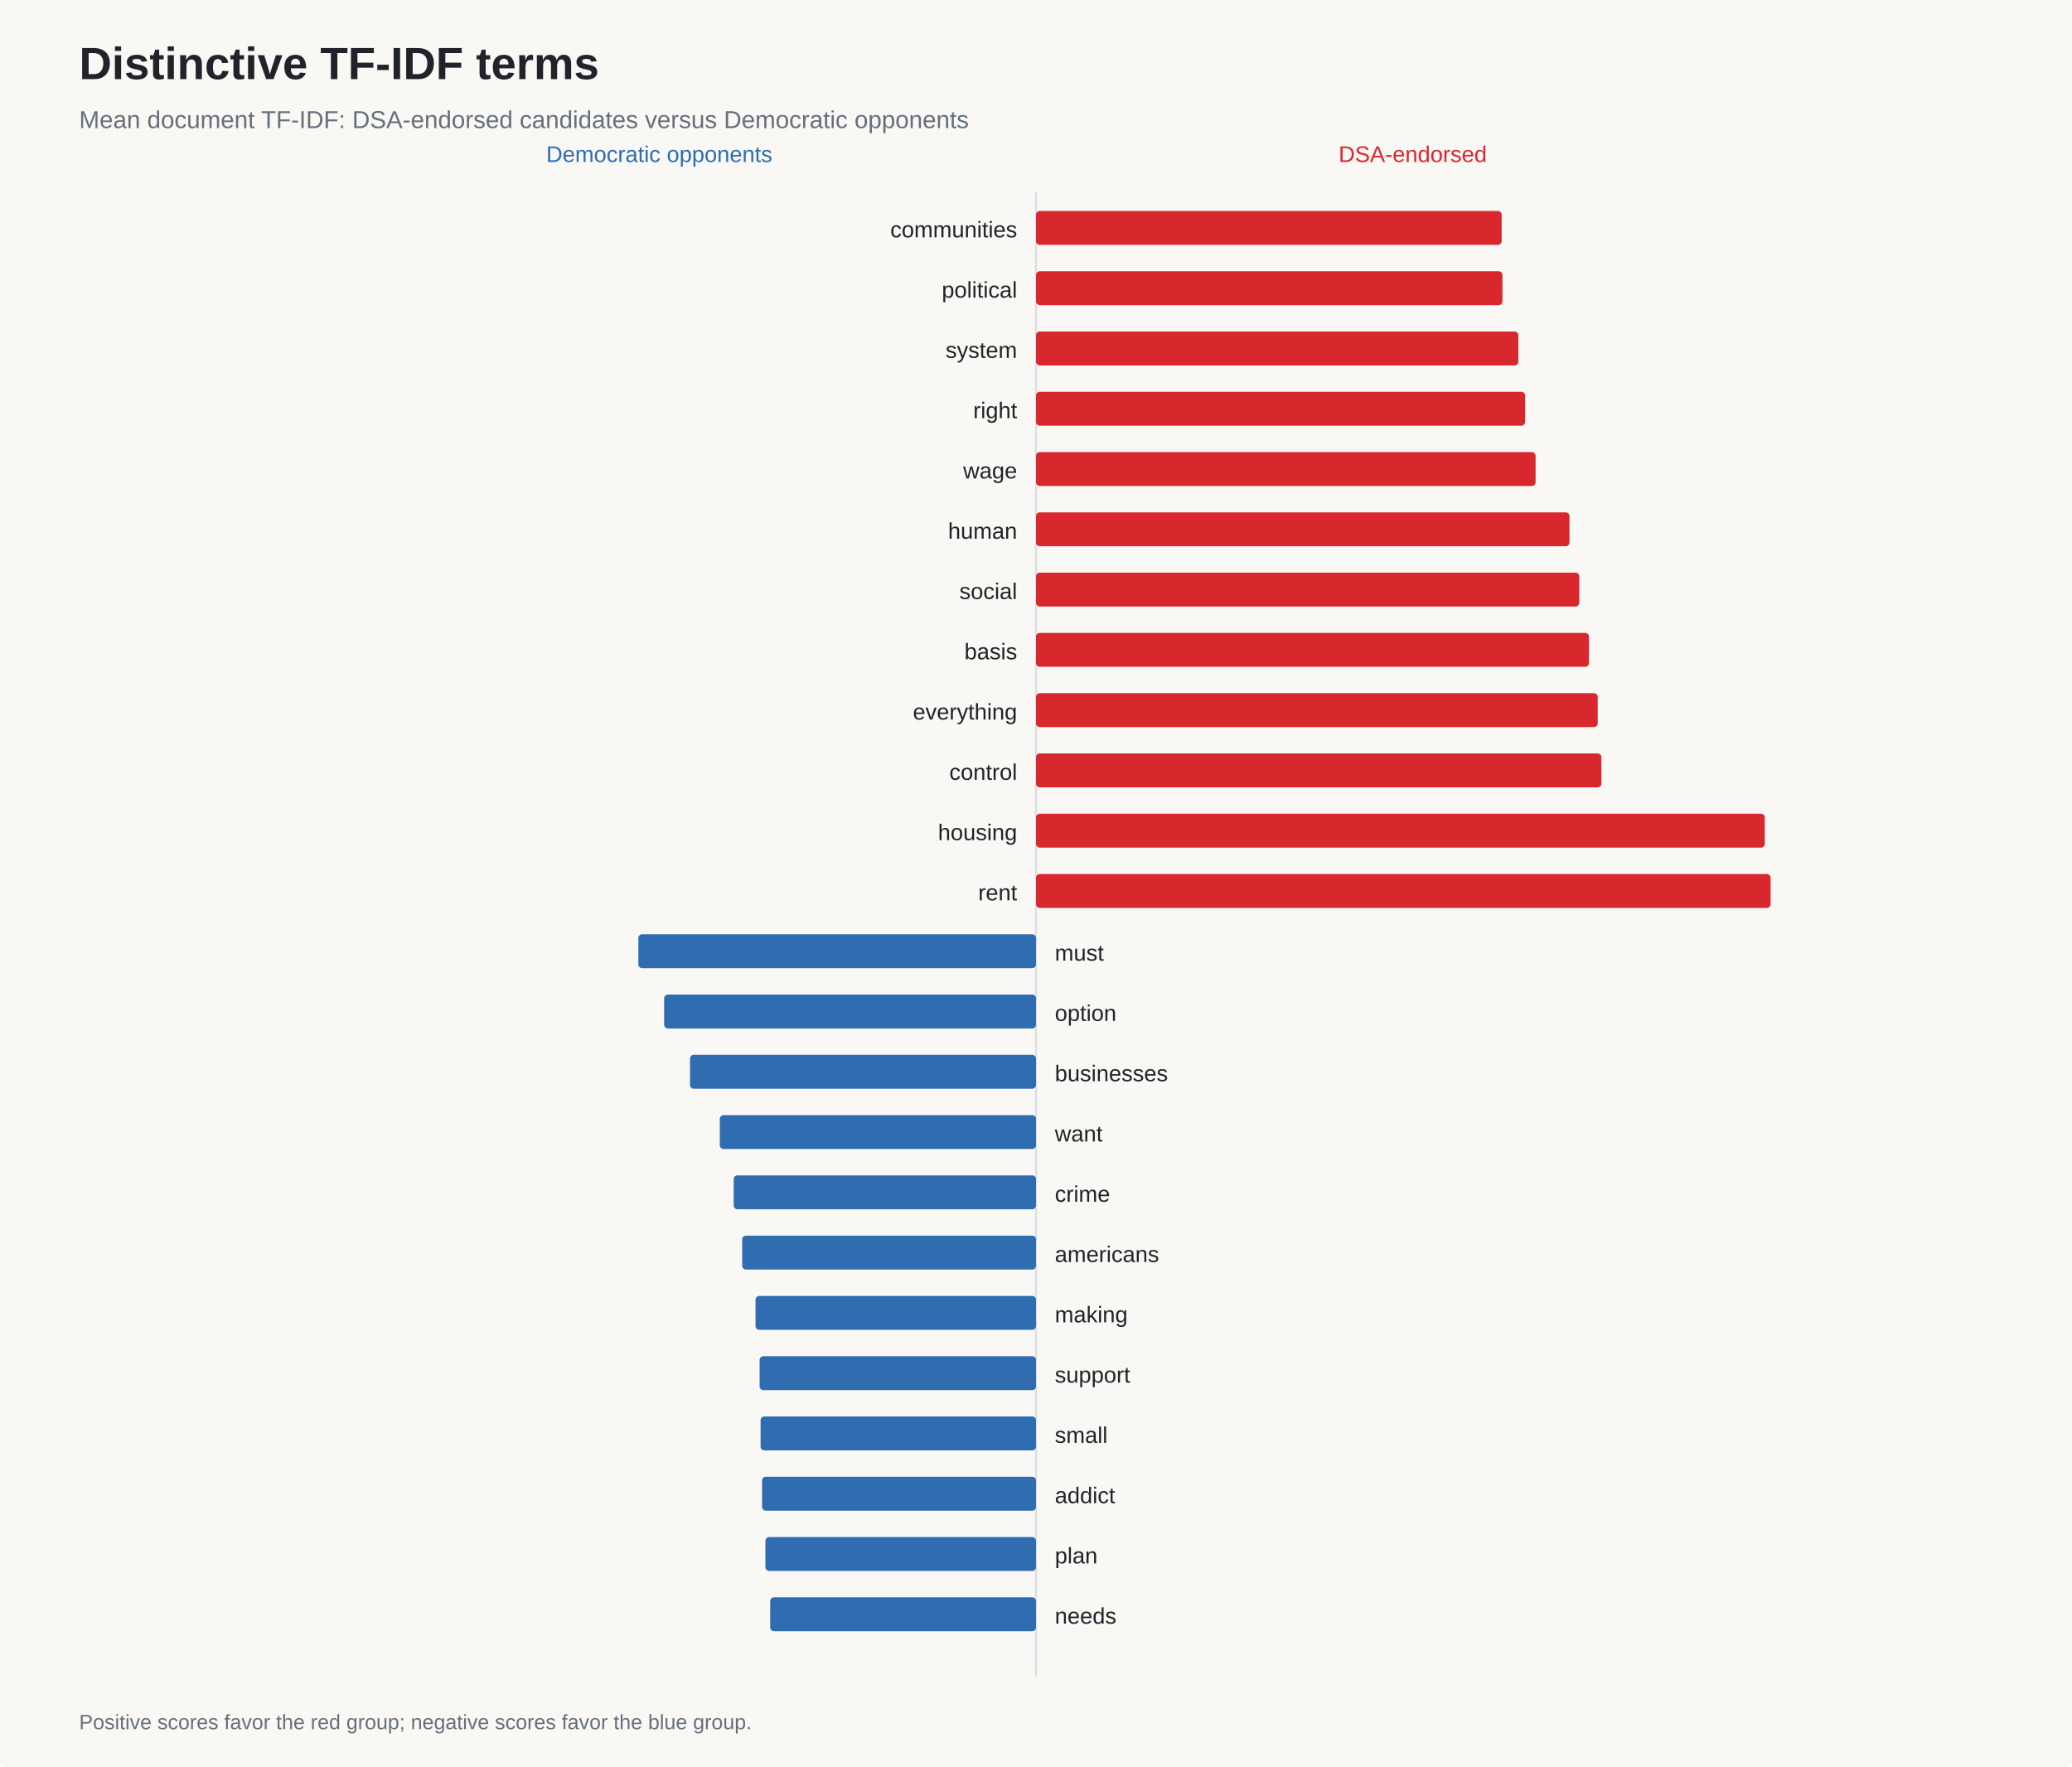
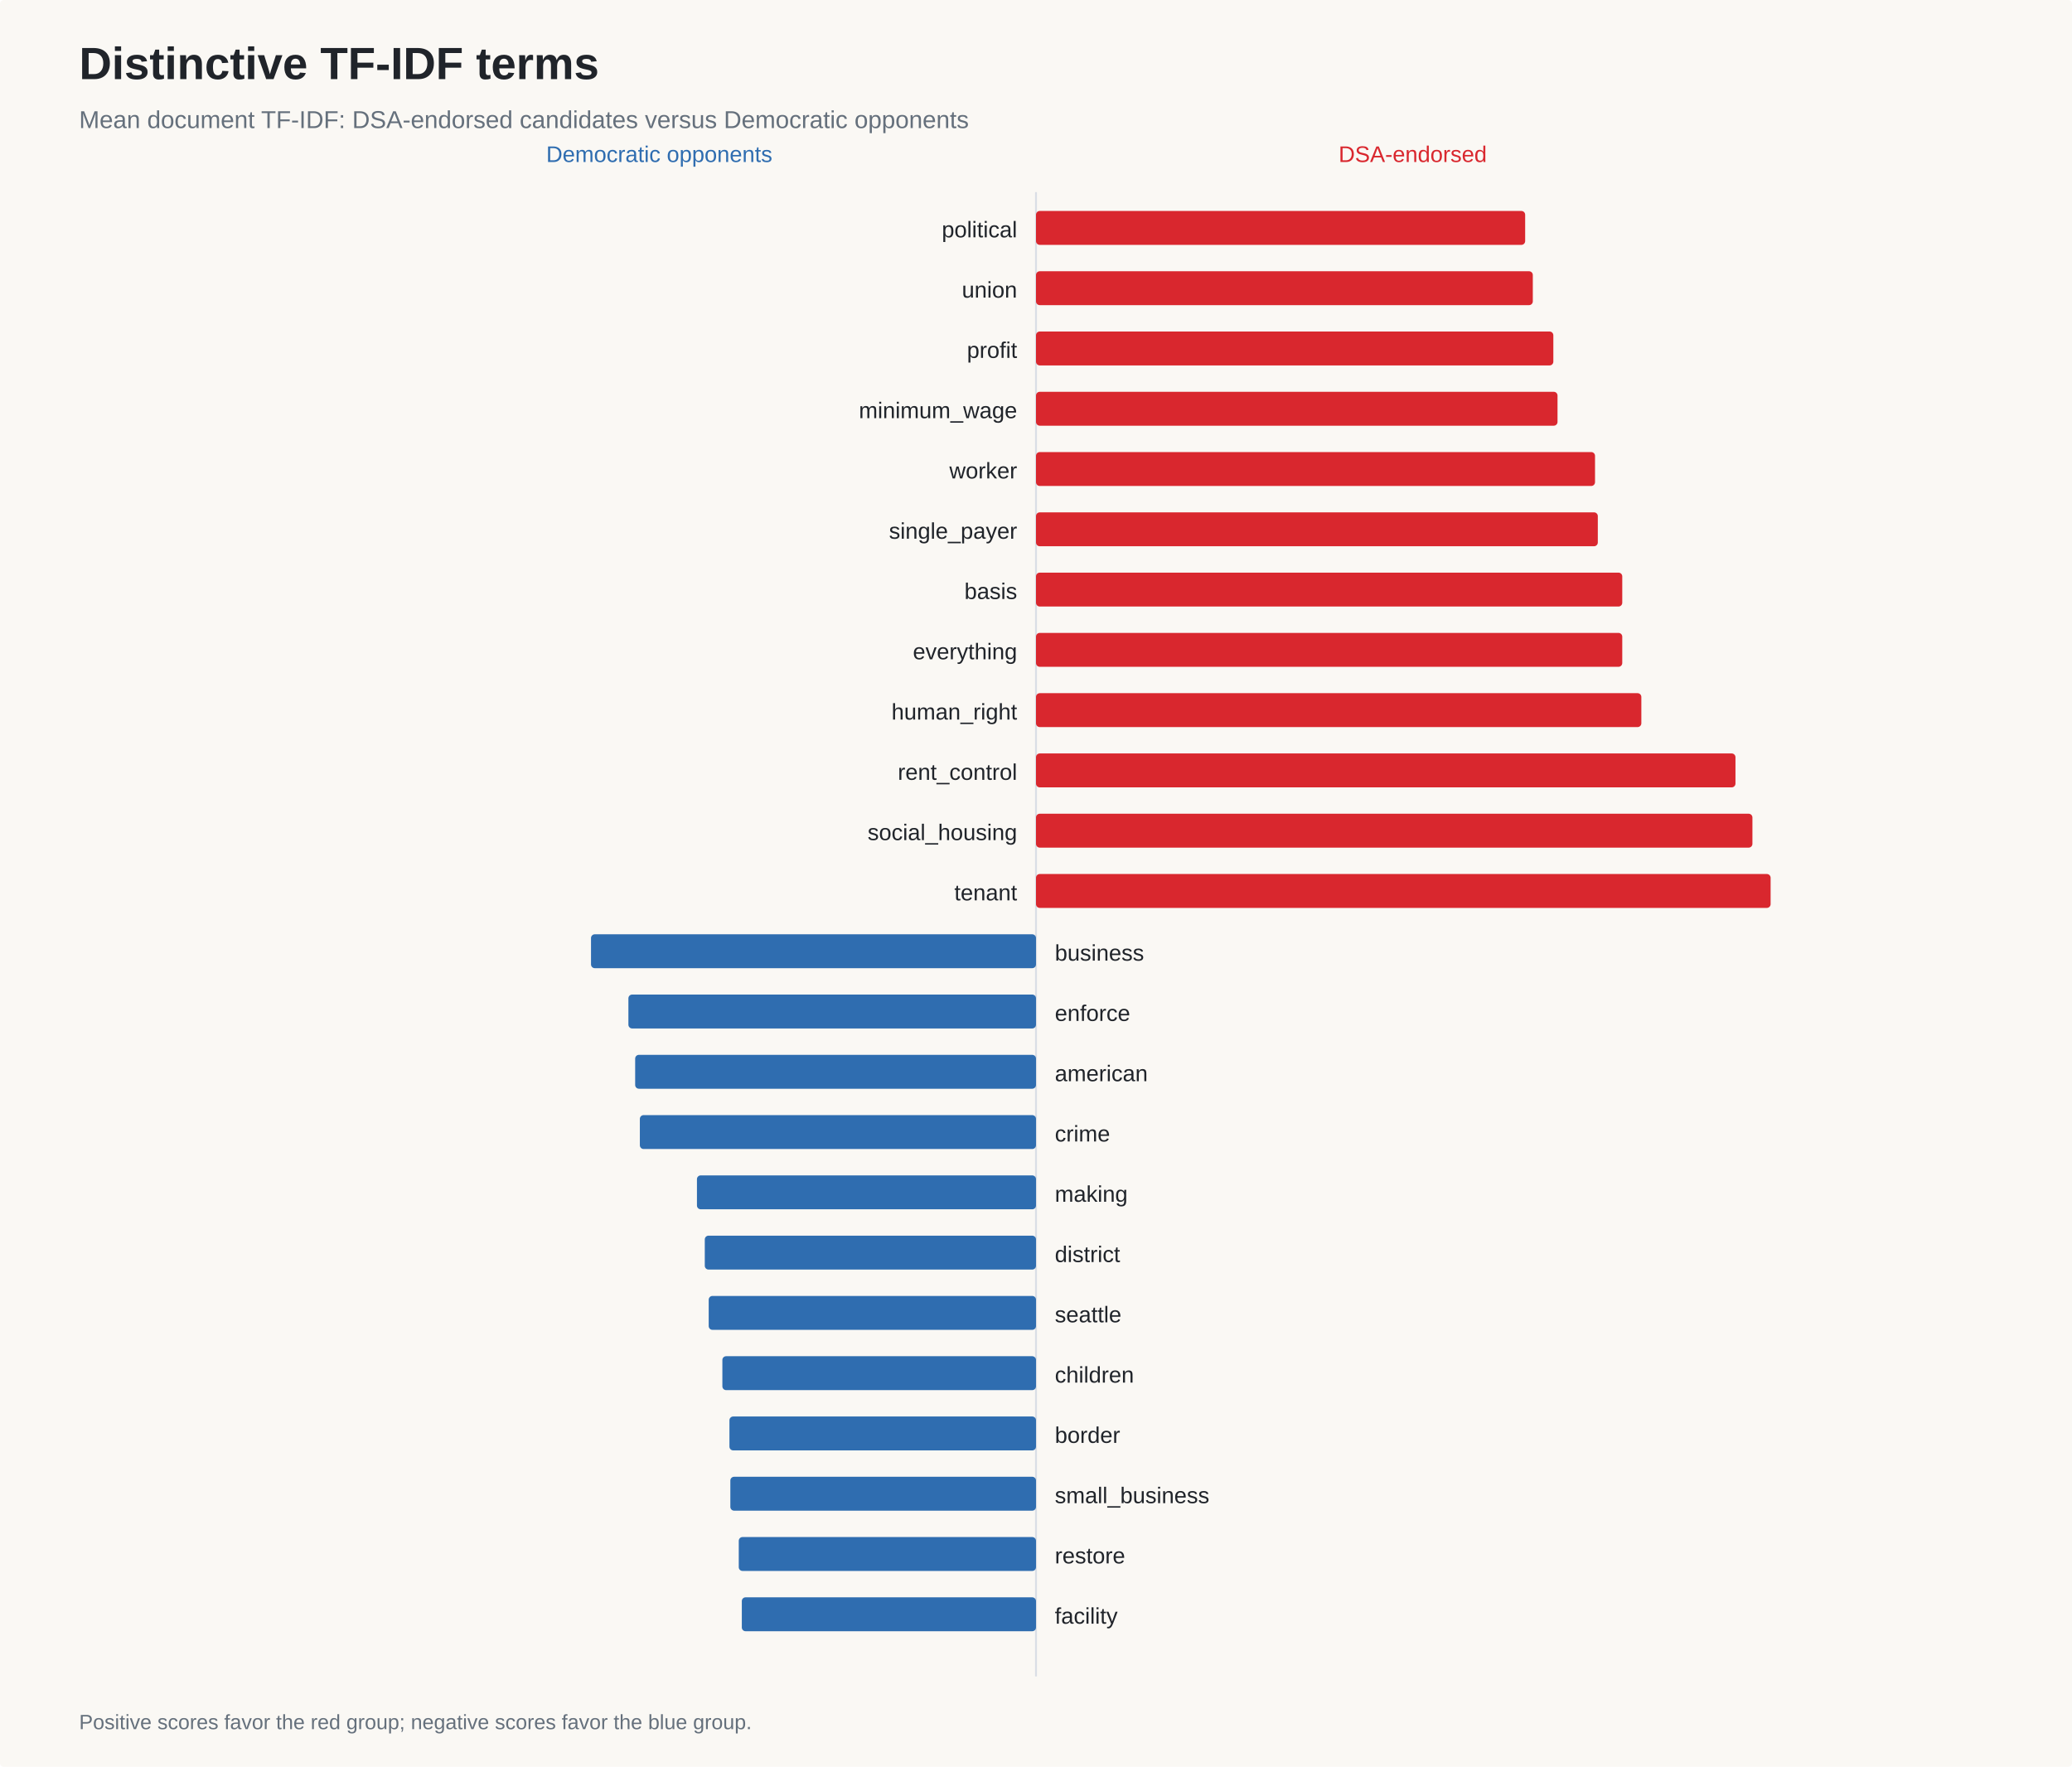
<svg xmlns="http://www.w3.org/2000/svg" width="1100" height="938" viewBox="0 0 1100 938">
  <rect x="0.00" y="0.00" width="1100.00" height="938.00" fill="#FAF8F4" rx="2" />
  <text x="42" y="42" text-anchor="start" fill="#20242A" font-family="Arial, Helvetica, sans-serif" font-size="24px" font-weight="700">Distinctive TF-IDF terms</text>
  <text x="42" y="68" text-anchor="start" fill="#65707C" font-family="Arial, Helvetica, sans-serif" font-size="13px" font-weight="400">Mean document TF-IDF: DSA-endorsed candidates versus Democratic opponents</text>
  <line x1="550" y1="102" x2="550" y2="890" stroke="#D9DEE5" stroke-width="1" />
-   <rect x="550.00" y="112.00" width="247.22" height="18.00" fill="#D9272E" rx="2" />
-   <text x="540" y="126" text-anchor="end" fill="#20242A" font-family="Arial, Helvetica, sans-serif" font-size="12px" font-weight="400">communities</text>
-   <rect x="550.00" y="144.00" width="247.65" height="18.00" fill="#D9272E" rx="2" />
-   <text x="540" y="158" text-anchor="end" fill="#20242A" font-family="Arial, Helvetica, sans-serif" font-size="12px" font-weight="400">political</text>
-   <rect x="550.00" y="176.00" width="256.05" height="18.00" fill="#D9272E" rx="2" />
-   <text x="540" y="190" text-anchor="end" fill="#20242A" font-family="Arial, Helvetica, sans-serif" font-size="12px" font-weight="400">system</text>
-   <rect x="550.00" y="208.00" width="259.67" height="18.00" fill="#D9272E" rx="2" />
-   <text x="540" y="222" text-anchor="end" fill="#20242A" font-family="Arial, Helvetica, sans-serif" font-size="12px" font-weight="400">right</text>
-   <rect x="550.00" y="240.00" width="265.22" height="18.00" fill="#D9272E" rx="2" />
-   <text x="540" y="254" text-anchor="end" fill="#20242A" font-family="Arial, Helvetica, sans-serif" font-size="12px" font-weight="400">wage</text>
-   <rect x="550.00" y="272.00" width="283.22" height="18.00" fill="#D9272E" rx="2" />
-   <text x="540" y="286" text-anchor="end" fill="#20242A" font-family="Arial, Helvetica, sans-serif" font-size="12px" font-weight="400">human</text>
-   <rect x="550.00" y="304.00" width="288.43" height="18.00" fill="#D9272E" rx="2" />
-   <text x="540" y="318" text-anchor="end" fill="#20242A" font-family="Arial, Helvetica, sans-serif" font-size="12px" font-weight="400">social</text>
-   <rect x="550.00" y="336.00" width="293.56" height="18.00" fill="#D9272E" rx="2" />
-   <text x="540" y="350" text-anchor="end" fill="#20242A" font-family="Arial, Helvetica, sans-serif" font-size="12px" font-weight="400">basis</text>
-   <rect x="550.00" y="368.00" width="298.21" height="18.00" fill="#D9272E" rx="2" />
-   <text x="540" y="382" text-anchor="end" fill="#20242A" font-family="Arial, Helvetica, sans-serif" font-size="12px" font-weight="400">everything</text>
-   <rect x="550.00" y="400.00" width="300.16" height="18.00" fill="#D9272E" rx="2" />
-   <text x="540" y="414" text-anchor="end" fill="#20242A" font-family="Arial, Helvetica, sans-serif" font-size="12px" font-weight="400">control</text>
-   <rect x="550.00" y="432.00" width="386.90" height="18.00" fill="#D9272E" rx="2" />
-   <text x="540" y="446" text-anchor="end" fill="#20242A" font-family="Arial, Helvetica, sans-serif" font-size="12px" font-weight="400">housing</text>
+   <rect x="550.00" y="112.00" width="259.69" height="18.00" fill="#D9272E" rx="2" />
+   <text x="540" y="126" text-anchor="end" fill="#20242A" font-family="Arial, Helvetica, sans-serif" font-size="12px" font-weight="400">political</text>
+   <rect x="550.00" y="144.00" width="263.75" height="18.00" fill="#D9272E" rx="2" />
+   <text x="540" y="158" text-anchor="end" fill="#20242A" font-family="Arial, Helvetica, sans-serif" font-size="12px" font-weight="400">union</text>
+   <rect x="550.00" y="176.00" width="274.65" height="18.00" fill="#D9272E" rx="2" />
+   <text x="540" y="190" text-anchor="end" fill="#20242A" font-family="Arial, Helvetica, sans-serif" font-size="12px" font-weight="400">profit</text>
+   <rect x="550.00" y="208.00" width="276.87" height="18.00" fill="#D9272E" rx="2" />
+   <text x="540" y="222" text-anchor="end" fill="#20242A" font-family="Arial, Helvetica, sans-serif" font-size="12px" font-weight="400">minimum_wage</text>
+   <rect x="550.00" y="240.00" width="296.78" height="18.00" fill="#D9272E" rx="2" />
+   <text x="540" y="254" text-anchor="end" fill="#20242A" font-family="Arial, Helvetica, sans-serif" font-size="12px" font-weight="400">worker</text>
+   <rect x="550.00" y="272.00" width="298.26" height="18.00" fill="#D9272E" rx="2" />
+   <text x="540" y="286" text-anchor="end" fill="#20242A" font-family="Arial, Helvetica, sans-serif" font-size="12px" font-weight="400">single_payer</text>
+   <rect x="550.00" y="304.00" width="311.24" height="18.00" fill="#D9272E" rx="2" />
+   <text x="540" y="318" text-anchor="end" fill="#20242A" font-family="Arial, Helvetica, sans-serif" font-size="12px" font-weight="400">basis</text>
+   <rect x="550.00" y="336.00" width="311.24" height="18.00" fill="#D9272E" rx="2" />
+   <text x="540" y="350" text-anchor="end" fill="#20242A" font-family="Arial, Helvetica, sans-serif" font-size="12px" font-weight="400">everything</text>
+   <rect x="550.00" y="368.00" width="321.37" height="18.00" fill="#D9272E" rx="2" />
+   <text x="540" y="382" text-anchor="end" fill="#20242A" font-family="Arial, Helvetica, sans-serif" font-size="12px" font-weight="400">human_right</text>
+   <rect x="550.00" y="400.00" width="371.34" height="18.00" fill="#D9272E" rx="2" />
+   <text x="540" y="414" text-anchor="end" fill="#20242A" font-family="Arial, Helvetica, sans-serif" font-size="12px" font-weight="400">rent_control</text>
+   <rect x="550.00" y="432.00" width="380.34" height="18.00" fill="#D9272E" rx="2" />
+   <text x="540" y="446" text-anchor="end" fill="#20242A" font-family="Arial, Helvetica, sans-serif" font-size="12px" font-weight="400">social_housing</text>
  <rect x="550.00" y="464.00" width="390.00" height="18.00" fill="#D9272E" rx="2" />
-   <text x="540" y="478" text-anchor="end" fill="#20242A" font-family="Arial, Helvetica, sans-serif" font-size="12px" font-weight="400">rent</text>
-   <rect x="338.89" y="496.00" width="211.11" height="18.00" fill="#2F6DB0" rx="2" />
-   <text x="560" y="510" text-anchor="start" fill="#20242A" font-family="Arial, Helvetica, sans-serif" font-size="12px" font-weight="400">must</text>
-   <rect x="352.58" y="528.00" width="197.42" height="18.00" fill="#2F6DB0" rx="2" />
-   <text x="560" y="542" text-anchor="start" fill="#20242A" font-family="Arial, Helvetica, sans-serif" font-size="12px" font-weight="400">option</text>
-   <rect x="366.31" y="560.00" width="183.69" height="18.00" fill="#2F6DB0" rx="2" />
-   <text x="560" y="574" text-anchor="start" fill="#20242A" font-family="Arial, Helvetica, sans-serif" font-size="12px" font-weight="400">businesses</text>
-   <rect x="382.14" y="592.00" width="167.86" height="18.00" fill="#2F6DB0" rx="2" />
-   <text x="560" y="606" text-anchor="start" fill="#20242A" font-family="Arial, Helvetica, sans-serif" font-size="12px" font-weight="400">want</text>
-   <rect x="389.50" y="624.00" width="160.50" height="18.00" fill="#2F6DB0" rx="2" />
-   <text x="560" y="638" text-anchor="start" fill="#20242A" font-family="Arial, Helvetica, sans-serif" font-size="12px" font-weight="400">crime</text>
-   <rect x="394.02" y="656.00" width="155.98" height="18.00" fill="#2F6DB0" rx="2" />
-   <text x="560" y="670" text-anchor="start" fill="#20242A" font-family="Arial, Helvetica, sans-serif" font-size="12px" font-weight="400">americans</text>
-   <rect x="401.10" y="688.00" width="148.90" height="18.00" fill="#2F6DB0" rx="2" />
-   <text x="560" y="702" text-anchor="start" fill="#20242A" font-family="Arial, Helvetica, sans-serif" font-size="12px" font-weight="400">making</text>
-   <rect x="403.27" y="720.00" width="146.73" height="18.00" fill="#2F6DB0" rx="2" />
-   <text x="560" y="734" text-anchor="start" fill="#20242A" font-family="Arial, Helvetica, sans-serif" font-size="12px" font-weight="400">support</text>
-   <rect x="403.79" y="752.00" width="146.21" height="18.00" fill="#2F6DB0" rx="2" />
-   <text x="560" y="766" text-anchor="start" fill="#20242A" font-family="Arial, Helvetica, sans-serif" font-size="12px" font-weight="400">small</text>
-   <rect x="404.56" y="784.00" width="145.44" height="18.00" fill="#2F6DB0" rx="2" />
-   <text x="560" y="798" text-anchor="start" fill="#20242A" font-family="Arial, Helvetica, sans-serif" font-size="12px" font-weight="400">addict</text>
-   <rect x="406.35" y="816.00" width="143.65" height="18.00" fill="#2F6DB0" rx="2" />
-   <text x="560" y="830" text-anchor="start" fill="#20242A" font-family="Arial, Helvetica, sans-serif" font-size="12px" font-weight="400">plan</text>
-   <rect x="408.88" y="848.00" width="141.12" height="18.00" fill="#2F6DB0" rx="2" />
-   <text x="560" y="862" text-anchor="start" fill="#20242A" font-family="Arial, Helvetica, sans-serif" font-size="12px" font-weight="400">needs</text>
+   <text x="540" y="478" text-anchor="end" fill="#20242A" font-family="Arial, Helvetica, sans-serif" font-size="12px" font-weight="400">tenant</text>
+   <rect x="313.76" y="496.00" width="236.24" height="18.00" fill="#2F6DB0" rx="2" />
+   <text x="560" y="510" text-anchor="start" fill="#20242A" font-family="Arial, Helvetica, sans-serif" font-size="12px" font-weight="400">business</text>
+   <rect x="333.61" y="528.00" width="216.39" height="18.00" fill="#2F6DB0" rx="2" />
+   <text x="560" y="542" text-anchor="start" fill="#20242A" font-family="Arial, Helvetica, sans-serif" font-size="12px" font-weight="400">enforce</text>
+   <rect x="337.20" y="560.00" width="212.80" height="18.00" fill="#2F6DB0" rx="2" />
+   <text x="560" y="574" text-anchor="start" fill="#20242A" font-family="Arial, Helvetica, sans-serif" font-size="12px" font-weight="400">american</text>
+   <rect x="339.69" y="592.00" width="210.31" height="18.00" fill="#2F6DB0" rx="2" />
+   <text x="560" y="606" text-anchor="start" fill="#20242A" font-family="Arial, Helvetica, sans-serif" font-size="12px" font-weight="400">crime</text>
+   <rect x="370.00" y="624.00" width="180.00" height="18.00" fill="#2F6DB0" rx="2" />
+   <text x="560" y="638" text-anchor="start" fill="#20242A" font-family="Arial, Helvetica, sans-serif" font-size="12px" font-weight="400">making</text>
+   <rect x="374.16" y="656.00" width="175.84" height="18.00" fill="#2F6DB0" rx="2" />
+   <text x="560" y="670" text-anchor="start" fill="#20242A" font-family="Arial, Helvetica, sans-serif" font-size="12px" font-weight="400">district</text>
+   <rect x="376.24" y="688.00" width="173.76" height="18.00" fill="#2F6DB0" rx="2" />
+   <text x="560" y="702" text-anchor="start" fill="#20242A" font-family="Arial, Helvetica, sans-serif" font-size="12px" font-weight="400">seattle</text>
+   <rect x="383.50" y="720.00" width="166.50" height="18.00" fill="#2F6DB0" rx="2" />
+   <text x="560" y="734" text-anchor="start" fill="#20242A" font-family="Arial, Helvetica, sans-serif" font-size="12px" font-weight="400">children</text>
+   <rect x="387.25" y="752.00" width="162.75" height="18.00" fill="#2F6DB0" rx="2" />
+   <text x="560" y="766" text-anchor="start" fill="#20242A" font-family="Arial, Helvetica, sans-serif" font-size="12px" font-weight="400">border</text>
+   <rect x="387.73" y="784.00" width="162.27" height="18.00" fill="#2F6DB0" rx="2" />
+   <text x="560" y="798" text-anchor="start" fill="#20242A" font-family="Arial, Helvetica, sans-serif" font-size="12px" font-weight="400">small_business</text>
+   <rect x="392.20" y="816.00" width="157.80" height="18.00" fill="#2F6DB0" rx="2" />
+   <text x="560" y="830" text-anchor="start" fill="#20242A" font-family="Arial, Helvetica, sans-serif" font-size="12px" font-weight="400">restore</text>
+   <rect x="393.82" y="848.00" width="156.18" height="18.00" fill="#2F6DB0" rx="2" />
+   <text x="560" y="862" text-anchor="start" fill="#20242A" font-family="Arial, Helvetica, sans-serif" font-size="12px" font-weight="400">facility</text>
  <text x="750" y="86" text-anchor="middle" fill="#D9272E" font-family="Arial, Helvetica, sans-serif" font-size="12px" font-weight="400">DSA-endorsed</text>
  <text x="350" y="86" text-anchor="middle" fill="#2F6DB0" font-family="Arial, Helvetica, sans-serif" font-size="12px" font-weight="400">Democratic opponents</text>
  <text x="42" y="918" text-anchor="start" fill="#65707C" font-family="Arial, Helvetica, sans-serif" font-size="11px" font-weight="400">Positive scores favor the red group; negative scores favor the blue group.</text>
</svg>
